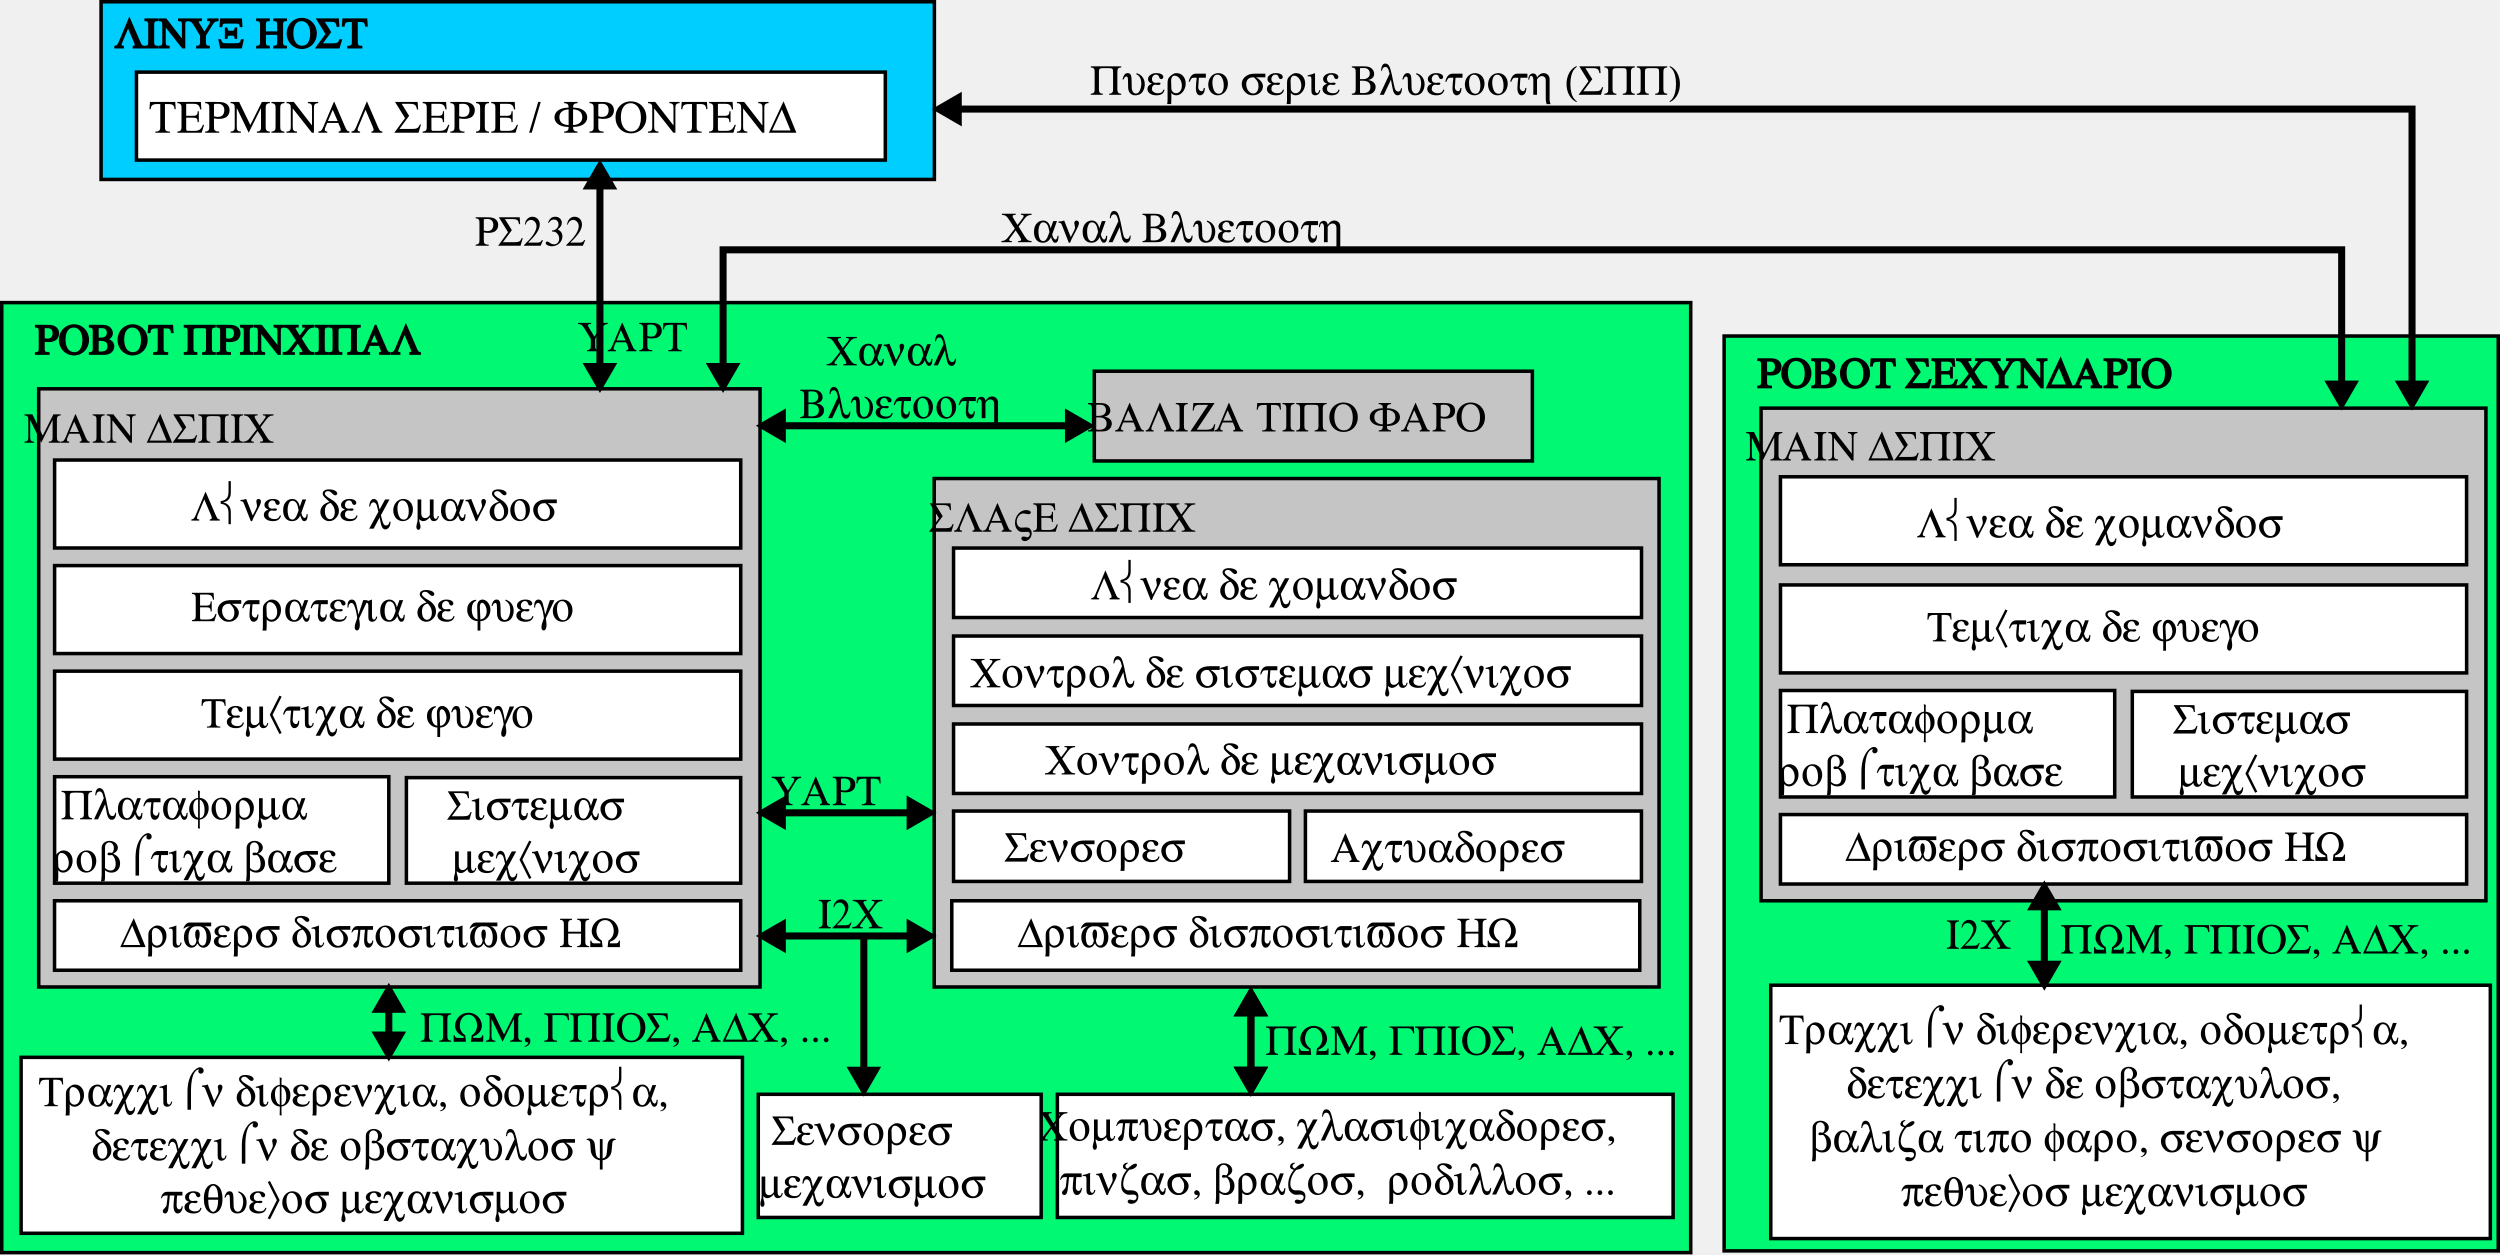
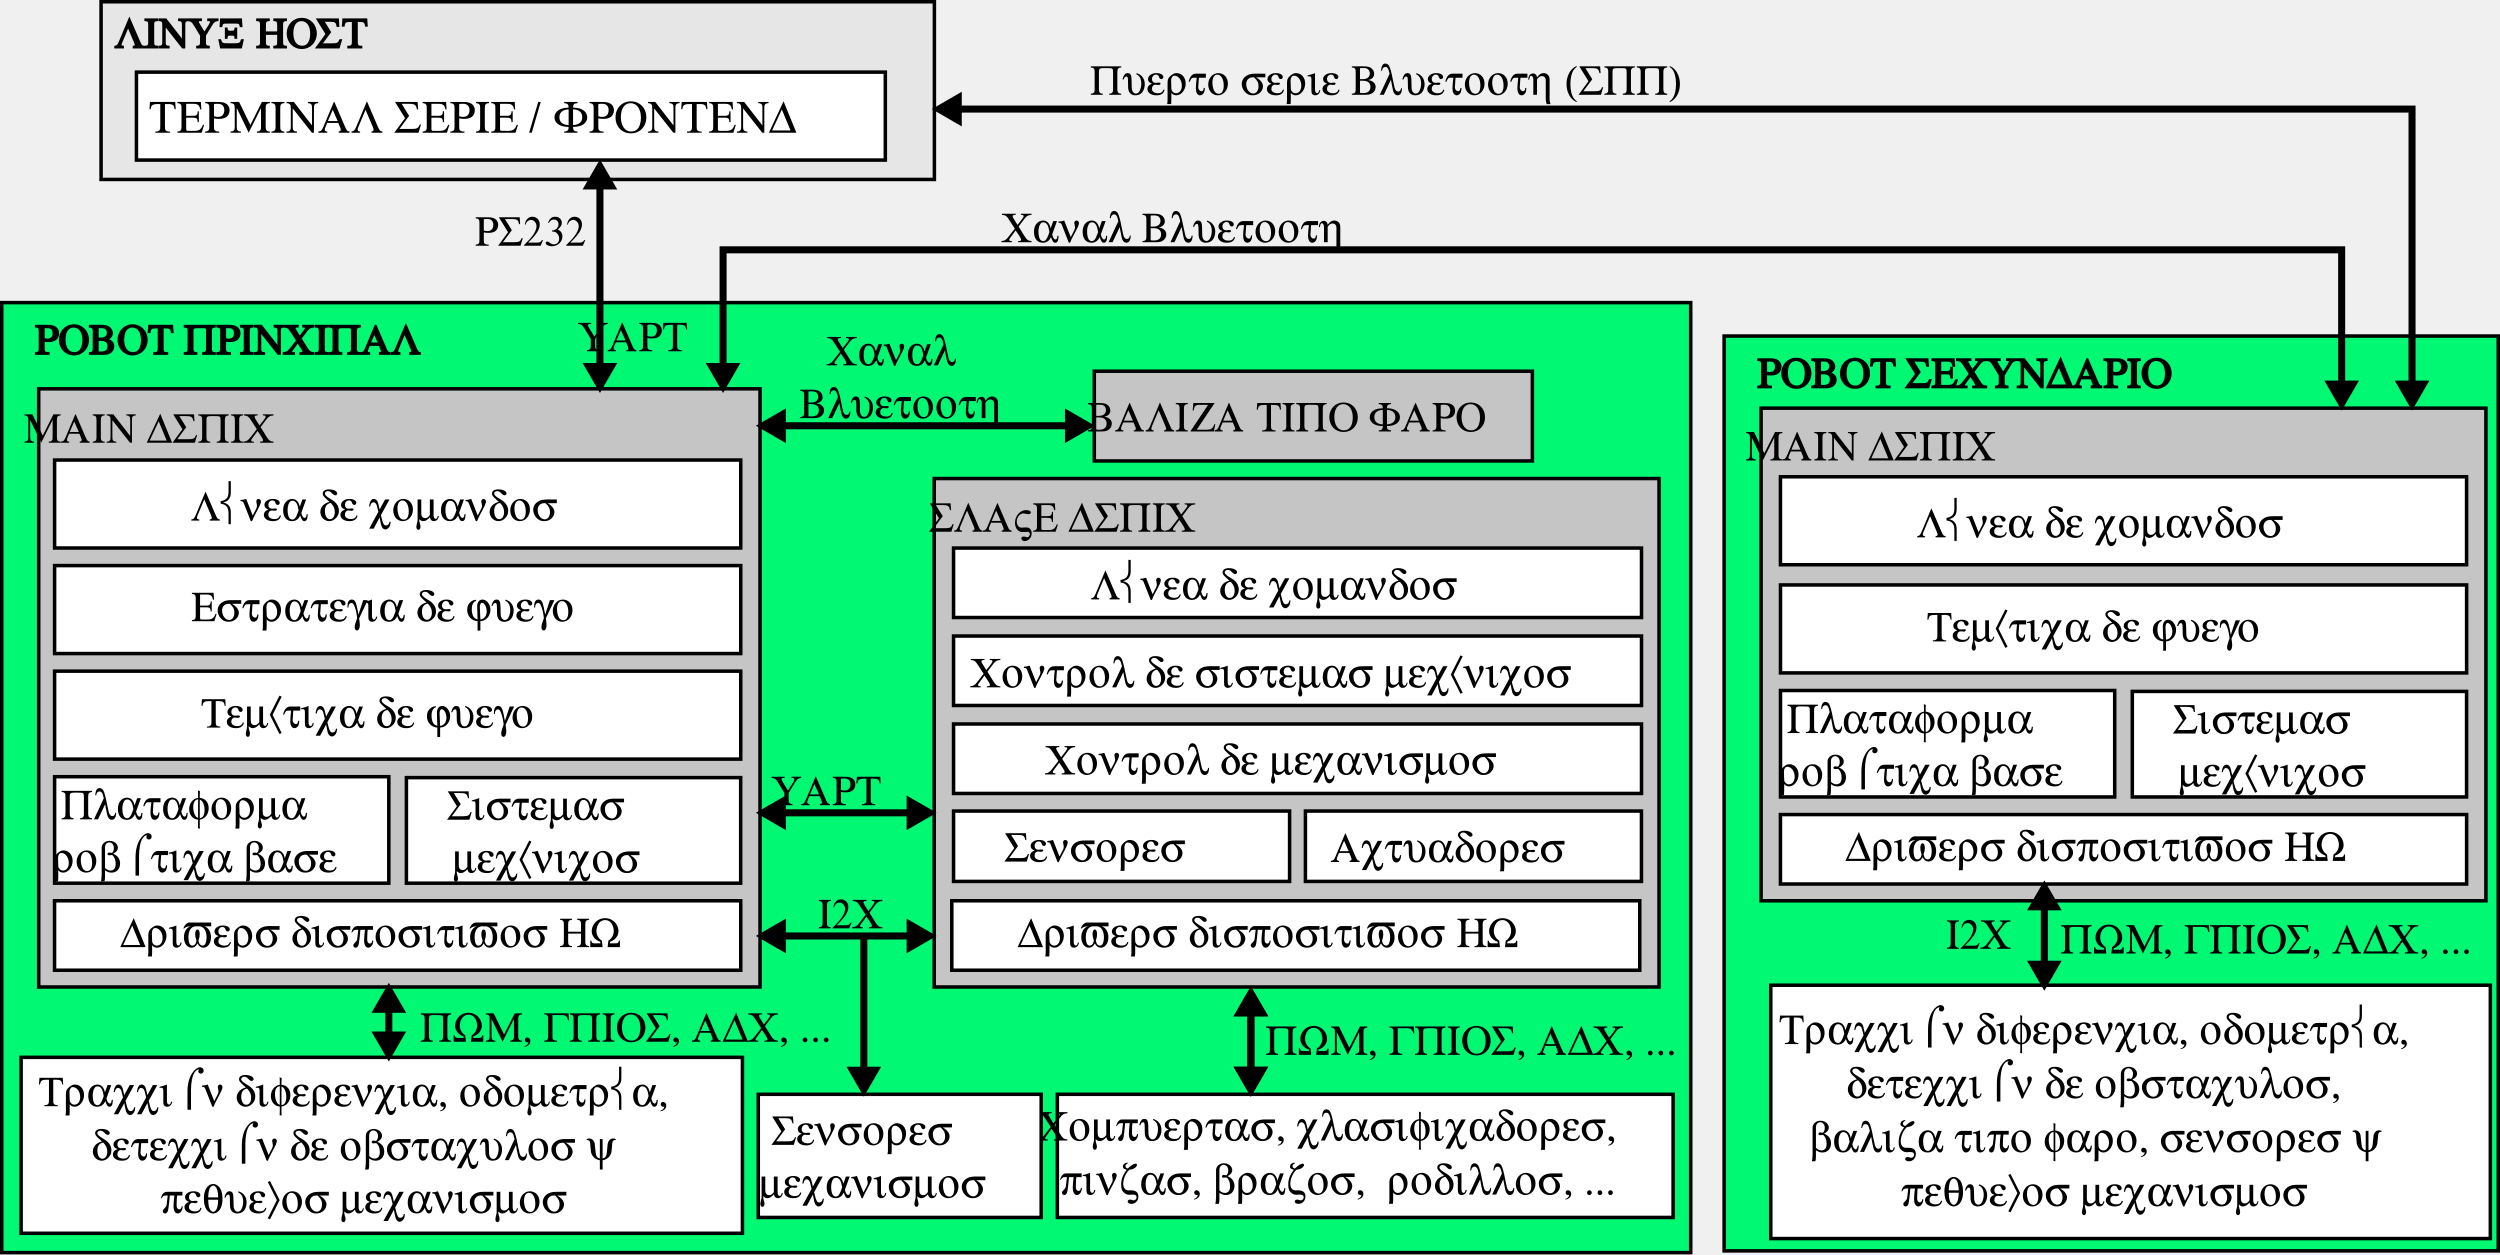
<svg xmlns="http://www.w3.org/2000/svg" width="710.5" height="356.5" id="svg2" version="1.1">
  <defs id="defs4">
    <marker orient="auto" refY="0" refX="0" id="TriangleOutM" style="overflow:visible">
      <path id="path7772" d="m 5.77,0 -8.65,5 0,-10 8.65,5 z" style="fill-rule:evenodd;stroke:#000000;stroke-width:1pt" transform="scale(0.4,0.4)" />
    </marker>
    <marker orient="auto" refY="0" refX="0" id="TriangleInM" style="overflow:visible">
      <path id="path7763" d="m 5.77,0 -8.65,5 0,-10 8.65,5 z" style="fill-rule:evenodd;stroke:#000000;stroke-width:1pt" transform="scale(-0.4,-0.4)" />
    </marker>
    <marker orient="auto" refY="0" refX="0" id="TriangleOutL" style="overflow:visible">
      <path id="path7769" d="m 5.77,0 -8.65,5 0,-10 8.65,5 z" style="fill-rule:evenodd;stroke:#000000;stroke-width:1pt" transform="scale(0.8,0.8)" />
    </marker>
    <marker orient="auto" refY="0" refX="0" id="TriangleInL" style="overflow:visible">
      <path id="path7760" d="m 5.77,0 -8.65,5 0,-10 8.65,5 z" style="fill-rule:evenodd;stroke:#000000;stroke-width:1pt" transform="scale(-0.8,-0.8)" />
    </marker>
    <marker orient="auto" refY="0" refX="0" id="Arrow2Mstart" style="overflow:visible">
      <path id="path7651" style="fill-rule:evenodd;stroke-width:0.625;stroke-linejoin:round" d="M 8.719,4.034 -2.207,0.016 8.719,-4.002 c -1.745,2.372 -1.735,5.617 -6e-7,8.035 z" transform="scale(0.6,0.6)" />
    </marker>
    <marker orient="auto" refY="0" refX="0" id="Arrow2Lstart" style="overflow:visible">
      <path id="path7645" style="fill-rule:evenodd;stroke-width:0.625;stroke-linejoin:round" d="M 8.719,4.034 -2.207,0.016 8.719,-4.002 c -1.745,2.372 -1.735,5.617 -6e-7,8.035 z" transform="matrix(1.1,0,0,1.1,1.1,0)" />
    </marker>
    <marker orient="auto" refY="0" refX="0" id="Arrow1Mend" style="overflow:visible">
      <path id="path7636" d="M 0,0 5,-5 -12.5,0 5,5 0,0 z" style="fill-rule:evenodd;stroke:#000000;stroke-width:1pt" transform="matrix(-0.4,0,0,-0.4,-4,0)" />
    </marker>
    <marker orient="auto" refY="0" refX="0" id="Arrow1Mstart" style="overflow:visible">
      <path id="path7633" d="M 0,0 5,-5 -12.5,0 5,5 0,0 z" style="fill-rule:evenodd;stroke:#000000;stroke-width:1pt" transform="matrix(0.4,0,0,0.4,4,0)" />
    </marker>
    <marker orient="auto" refY="0" refX="0" id="Arrow1Lend" style="overflow:visible">
      <path id="path3855" d="M 0,0 5,-5 -12.5,0 5,5 0,0 z" style="fill-rule:evenodd;stroke:#000000;stroke-width:1pt" transform="matrix(-0.8,0,0,-0.8,-10,0)" />
    </marker>
    <marker orient="auto" refY="0" refX="0" id="Arrow1Lstart" style="overflow:visible">
      <path id="path3852" d="M 0,0 5,-5 -12.5,0 5,5 0,0 z" style="fill-rule:evenodd;stroke:#000000;stroke-width:1pt" transform="matrix(0.8,0,0,0.8,10,0)" />
    </marker>
    <marker orient="auto" refY="0" refX="0" id="TriangleInM-5" style="overflow:visible">
      <path id="path7763-9" d="m 5.77,0 -8.65,5 0,-10 8.65,5 z" style="fill-rule:evenodd;stroke:#000000;stroke-width:1pt" transform="scale(-0.4,-0.4)" />
    </marker>
    <marker orient="auto" refY="0" refX="0" id="TriangleOutM-9" style="overflow:visible">
      <path id="path7772-1" d="m 5.77,0 -8.65,5 0,-10 8.65,5 z" style="fill-rule:evenodd;stroke:#000000;stroke-width:1pt" transform="scale(0.4,0.4)" />
    </marker>
    <marker orient="auto" refY="0" refX="0" id="TriangleInM-0" style="overflow:visible">
      <path id="path7763-7" d="m 5.77,0 -8.65,5 0,-10 8.65,5 z" style="fill-rule:evenodd;stroke:#000000;stroke-width:1pt" transform="scale(-0.4,-0.4)" />
    </marker>
    <marker orient="auto" refY="0" refX="0" id="TriangleOutM-5" style="overflow:visible">
      <path id="path7772-8" d="m 5.77,0 -8.65,5 0,-10 8.65,5 z" style="fill-rule:evenodd;stroke:#000000;stroke-width:1pt" transform="scale(0.4,0.4)" />
    </marker>
    <marker orient="auto" refY="0" refX="0" id="TriangleInM-9" style="overflow:visible">
      <path id="path7763-6" d="m 5.77,0 -8.65,5 0,-10 8.65,5 z" style="fill-rule:evenodd;stroke:#000000;stroke-width:1pt" transform="scale(-0.4,-0.4)" />
    </marker>
    <marker orient="auto" refY="0" refX="0" id="TriangleOutM-1" style="overflow:visible">
      <path id="path7772-0" d="m 5.77,0 -8.65,5 0,-10 8.65,5 z" style="fill-rule:evenodd;stroke:#000000;stroke-width:1pt" transform="scale(0.4,0.4)" />
    </marker>
    <marker orient="auto" refY="0" refX="0" id="TriangleInM-2" style="overflow:visible">
      <path id="path7763-2" d="m 5.77,0 -8.65,5 0,-10 8.65,5 z" style="fill-rule:evenodd;stroke:#000000;stroke-width:1pt" transform="scale(-0.4,-0.4)" />
    </marker>
    <marker orient="auto" refY="0" refX="0" id="TriangleOutM-2" style="overflow:visible">
      <path id="path7772-05" d="m 5.77,0 -8.65,5 0,-10 8.65,5 z" style="fill-rule:evenodd;stroke:#000000;stroke-width:1pt" transform="scale(0.4,0.4)" />
    </marker>
    <marker orient="auto" refY="0" refX="0" id="TriangleInM-02" style="overflow:visible">
      <path id="path7763-8" d="m 5.77,0 -8.65,5 0,-10 8.65,5 z" style="fill-rule:evenodd;stroke:#000000;stroke-width:1pt" transform="scale(-0.4,-0.4)" />
    </marker>
    <marker orient="auto" refY="0" refX="0" id="TriangleOutM-3" style="overflow:visible">
      <path id="path7772-80" d="m 5.77,0 -8.65,5 0,-10 8.65,5 z" style="fill-rule:evenodd;stroke:#000000;stroke-width:1pt" transform="scale(0.4,0.4)" />
    </marker>
    <marker orient="auto" refY="0" refX="0" id="TriangleInM-09" style="overflow:visible">
      <path id="path7763-1" d="m 5.77,0 -8.65,5 0,-10 8.65,5 z" style="fill-rule:evenodd;stroke:#000000;stroke-width:1pt" transform="scale(-0.4,-0.4)" />
    </marker>
    <marker orient="auto" refY="0" refX="0" id="TriangleOutM-96" style="overflow:visible">
      <path id="path7772-2" d="m 5.77,0 -8.65,5 0,-10 8.65,5 z" style="fill-rule:evenodd;stroke:#000000;stroke-width:1pt" transform="scale(0.4,0.4)" />
    </marker>
    <marker orient="auto" refY="0" refX="0" id="TriangleInM-4" style="overflow:visible">
      <path id="path7763-4" d="m 5.77,0 -8.65,5 0,-10 8.65,5 z" style="fill-rule:evenodd;stroke:#000000;stroke-width:1pt" transform="scale(-0.4,-0.4)" />
    </marker>
    <marker orient="auto" refY="0" refX="0" id="TriangleOutM-99" style="overflow:visible">
      <path id="path7772-3" d="m 5.77,0 -8.65,5 0,-10 8.65,5 z" style="fill-rule:evenodd;stroke:#000000;stroke-width:1pt" transform="scale(0.4,0.4)" />
    </marker>
  </defs>
  <g id="layer1" transform="translate(-84.49999,-61.36218)">
    <rect style="fill:#00f873;fill-opacity:1;stroke:#000000;stroke-width:1;stroke-miterlimit:4;stroke-opacity:1;stroke-dasharray:none;stroke-dashoffset:0" id="rect2985-3-3-9-0-7-7-5-8" width="220" height="260" x="574.5" y="156.862" />
    <rect style="fill:#c5c5c5;fill-opacity:1;stroke:#000000;stroke-width:1;stroke-miterlimit:4;stroke-opacity:1;stroke-dasharray:none;stroke-dashoffset:0" id="rect2985-3-3-9-0-7-7-56" width="206" height="140" x="585" y="177.362" />
    <rect style="fill:#ffffff;fill-opacity:1;stroke:#000000;stroke-width:1;stroke-miterlimit:4;stroke-opacity:1;stroke-dasharray:none;stroke-dashoffset:0" id="rect2985-3-3-5-1-1-1" width="195" height="25" x="590.516" y="227.603" />
    <text xml:space="preserve" style="font-size:12px;font-style:normal;font-variant:normal;font-weight:normal;font-stretch:normal;text-align:center;line-height:125%;letter-spacing:0px;word-spacing:0px;text-anchor:middle;fill:#000000;fill-opacity:1;stroke:none;font-family:Symbol;-inkscape-font-specification:Symbol" x="623.569" y="192.221" id="text5782-4-9-5">
      <tspan id="tspan5784-9-2-9" x="623.569" y="192.221">MAIN DSPIC</tspan>
    </text>
    <rect style="fill:#ffffff;fill-opacity:1;stroke:#000000;stroke-width:1;stroke-miterlimit:4;stroke-opacity:1;stroke-dasharray:none;stroke-dashoffset:0" id="rect2985-3-3-2-0-8-2-8" width="195" height="25" x="590.5" y="196.862" />
    <text xml:space="preserve" style="font-size:12px;font-style:normal;font-variant:normal;font-weight:normal;font-stretch:normal;line-height:125%;letter-spacing:0px;word-spacing:0px;fill:#000000;fill-opacity:1;stroke:none;font-family:Symbol;-inkscape-font-specification:Symbol" x="629.289" y="214.076" id="text5648-7-2-2-4">
      <tspan id="tspan5650-1-6-8-8" x="629.289" y="214.076">Línea de comandos</tspan>
    </text>
    <text xml:space="preserve" style="font-size:12px;font-style:normal;font-variant:normal;font-weight:normal;font-stretch:normal;line-height:125%;letter-spacing:0px;word-spacing:0px;fill:#000000;fill-opacity:1;stroke:none;font-family:Symbol;-inkscape-font-specification:Symbol" x="631.862" y="243.654" id="text5640-2-0-1">
      <tspan id="tspan5642-5-6-0" x="631.862" y="243.654">Temática de juego</tspan>
    </text>
    <rect style="fill:#ffffff;fill-opacity:1;stroke:#000000;stroke-width:1;stroke-miterlimit:4;stroke-opacity:1;stroke-dasharray:none;stroke-dashoffset:0" id="rect2985-3-7-7-4" width="195.016" height="19.741" x="590.5" y="292.862" />
    <text xml:space="preserve" style="font-size:12px;font-style:normal;font-variant:normal;font-weight:normal;font-stretch:normal;text-align:center;line-height:100%;letter-spacing:0px;word-spacing:0px;writing-mode:lr-tb;text-anchor:middle;fill:#000000;fill-opacity:1;stroke:none;font-family:Symbol;-inkscape-font-specification:Symbol" x="687.612" y="306.043" id="text5603-7-6-0-4">
      <tspan id="tspan5605-5-0-9-4" x="687.612" y="306.043">Drivers dispositivos HW</tspan>
    </text>
    <rect style="fill:#ffffff;fill-opacity:1;stroke:#000000;stroke-width:1;stroke-miterlimit:4;stroke-opacity:1;stroke-dasharray:none;stroke-dashoffset:0" id="rect2985-3-3-5-1-2-9-7" width="94.984" height="30.259" x="590.516" y="257.603" />
    <text xml:space="preserve" style="font-size:12px;font-style:normal;font-variant:normal;font-weight:normal;font-stretch:normal;text-align:center;line-height:125%;letter-spacing:0px;word-spacing:0px;text-anchor:middle;fill:#000000;fill-opacity:1;stroke:none;font-family:Symbol;-inkscape-font-specification:Symbol" x="637.782" y="269.706" id="text5636-1-3-63">
      <tspan id="tspan5638-0-6-1" x="637.782" y="269.706">Plataforma</tspan>
      <tspan id="tspan4813-7" x="637.782" y="284.706">robótica base</tspan>
    </text>
    <rect style="fill:#ffffff;fill-opacity:1;stroke:#000000;stroke-width:1;stroke-miterlimit:4;stroke-opacity:1;stroke-dasharray:none;stroke-dashoffset:0" id="rect2985-3-3-5-1-2-9-3-5" width="95" height="30" x="690.5" y="257.862" />
    <text id="text4815-9" y="269.836" x="737.751" style="font-size:12px;font-style:normal;font-variant:normal;font-weight:normal;font-stretch:normal;text-align:center;line-height:125%;letter-spacing:0px;word-spacing:0px;text-anchor:middle;fill:#000000;fill-opacity:1;stroke:none;font-family:Symbol;-inkscape-font-specification:Symbol" xml:space="preserve">
      <tspan y="269.836" x="737.751" id="tspan5211-62">Sistemas</tspan>
      <tspan y="284.836" x="737.751" id="tspan5253-1">mecánicos</tspan>
    </text>
    <rect style="fill:#ffffff;fill-opacity:1;stroke:#000000;stroke-width:1;stroke-miterlimit:4;stroke-opacity:1;stroke-dasharray:none;stroke-dashoffset:0" id="rect2985-3-3-9-0-7-7-0-5-6-7" width="204.5" height="72" x="587.75" y="341.362" />
    <text xml:space="preserve" style="font-size:12px;font-style:normal;font-variant:normal;font-weight:normal;font-stretch:normal;text-align:center;line-height:125%;letter-spacing:0px;word-spacing:0px;text-anchor:middle;fill:#000000;fill-opacity:1;stroke:none;font-family:Symbol;-inkscape-font-specification:Symbol" x="690.018" y="358.079" id="text5648-7-2-7-4-5-6">
      <tspan x="691.518" y="358.079" id="tspan5454-0">Tracción diferencia, odometría, </tspan>
      <tspan x="691.518" y="373.413" id="tspan6231">detección de obstaculos, </tspan>
      <tspan x="691.928" y="388.747" id="tspan6136">baliza tipo faro, sensores y </tspan>
      <tspan x="690.018" y="404.081" id="tspan6227">pequeños mecanismos</tspan>
    </text>
    <text xml:space="preserve" style="font-size:12px;font-style:normal;font-variant:normal;font-weight:normal;font-stretch:normal;line-height:125%;letter-spacing:0px;word-spacing:0px;fill:#000000;fill-opacity:1;stroke:none;font-family:Symbol;-inkscape-font-specification:Symbol" x="670" y="332.362" id="text5365-4-0">
      <tspan id="tspan5367-5-9" x="670" y="332.362">PWM, GPIOS, ADC, ...</tspan>
    </text>
    <text xml:space="preserve" style="font-size:12px;font-style:normal;font-variant:normal;font-weight:normal;font-stretch:normal;line-height:125%;letter-spacing:0px;word-spacing:0px;fill:#000000;fill-opacity:1;stroke:none;font-family:Symbol;-inkscape-font-specification:Symbol" x="583.582" y="171.721" id="text5523-4">
      <tspan id="tspan5525-6" x="583.582" y="171.721" style="font-weight:bold;-inkscape-font-specification:Symbol Bold;font-size:12px">ROBOT SECUNDARIO</tspan>
    </text>
    <path id="path18780-5" d="m 665.5,337.246 0,-20" style="fill:none;stroke:#000000;stroke-width:2;stroke-linecap:butt;stroke-linejoin:miter;stroke-miterlimit:4;stroke-opacity:1;stroke-dasharray:none;marker-start:url(#TriangleInM);marker-end:url(#TriangleOutM)" />
    <text xml:space="preserve" style="font-size:10px;font-style:normal;font-variant:normal;font-weight:normal;font-stretch:normal;text-align:center;line-height:125%;letter-spacing:0px;word-spacing:0px;text-anchor:middle;fill:#000000;fill-opacity:1;stroke:none;font-family:Symbol;-inkscape-font-specification:Symbol" x="430.159" y="232.118" id="text5719">
      <tspan id="tspan5721" x="430.159" y="232.118" />
    </text>
    <text xml:space="preserve" style="font-size:10px;font-style:normal;font-variant:normal;font-weight:normal;font-stretch:normal;text-align:center;line-height:125%;letter-spacing:0px;word-spacing:0px;text-anchor:middle;fill:#000000;fill-opacity:1;stroke:none;font-family:Symbol;-inkscape-font-specification:Symbol" x="214.152" y="97.768" id="text5778">
      <tspan id="tspan5780" x="214.152" y="97.768" />
    </text>
    <text xml:space="preserve" style="font-size:10px;font-style:normal;font-variant:normal;font-weight:normal;font-stretch:normal;text-align:center;line-height:125%;letter-spacing:0px;word-spacing:0px;text-anchor:middle;fill:#000000;fill-opacity:1;stroke:none;font-family:Symbol;-inkscape-font-specification:Symbol" x="679.328" y="232.118" id="text5719-6">
      <tspan id="tspan5721-8" x="679.328" y="232.118" />
    </text>
    <text xml:space="preserve" style="font-size:10px;font-style:normal;font-variant:normal;font-weight:normal;font-stretch:normal;text-align:center;line-height:125%;letter-spacing:0px;word-spacing:0px;text-anchor:middle;fill:#000000;fill-opacity:1;stroke:none;font-family:Symbol;-inkscape-font-specification:Symbol" x="445.982" y="79.08" id="text5885">
      <tspan id="tspan5887" x="445.982" y="79.08" />
    </text>
    <text xml:space="preserve" style="font-size:10px;font-style:normal;font-variant:normal;font-weight:normal;font-stretch:normal;text-align:center;line-height:125%;letter-spacing:0px;word-spacing:0px;text-anchor:middle;fill:#000000;fill-opacity:1;stroke:none;font-family:Symbol;-inkscape-font-specification:Symbol" x="535.886" y="70.494" id="text5778-9">
      <tspan id="tspan5780-1" x="535.886" y="70.494" />
    </text>
    <text xml:space="preserve" style="font-size:10px;font-style:normal;font-variant:normal;font-weight:normal;font-stretch:normal;line-height:125%;letter-spacing:0px;word-spacing:0px;fill:#000000;fill-opacity:1;stroke:none;font-family:Symbol;-inkscape-font-specification:Symbol" x="192.857" y="111.561" id="text4240" transform="translate(21.47346,-5.454824)">
      <tspan id="tspan4242" x="192.857" y="111.561" />
    </text>
    <g id="g4064" transform="translate(-5.00001,-64.99999)">
-       <rect y="126.862" x="118.228" height="50.5" width="236.825" id="rect2985-3-3-9-0-8" style="fill:#00ceff;fill-opacity:1;stroke:#000000;stroke-width:1;stroke-miterlimit:4;stroke-opacity:1;stroke-dasharray:none;stroke-dashoffset:0" />
+       <rect y="126.862" x="118.228" height="50.5" width="236.825" id="rect2985-3-3-9-0-8" style="fill:#e6e6e6;fill-opacity:1;stroke:#000000;stroke-width:1;stroke-miterlimit:4;stroke-opacity:1;stroke-dasharray:none;stroke-dashoffset:0" />
      <text id="text5782-9" y="140.138" x="168.256" style="font-size:12px;font-style:normal;font-variant:normal;font-weight:bold;font-stretch:normal;text-align:center;line-height:125%;letter-spacing:0px;word-spacing:0px;text-anchor:middle;fill:#000000;fill-opacity:1;stroke:none;font-family:Symbol;-inkscape-font-specification:Symbol Bold" xml:space="preserve">
        <tspan y="140.138" x="168.256" id="tspan5784-6">LINUX HOST</tspan>
      </text>
      <rect y="146.862" x="128.279" height="24.995" width="212.83" id="rect2985-3-3-2-2" style="fill:#ffffff;fill-opacity:1;stroke:#000000;stroke-width:1;stroke-miterlimit:4;stroke-opacity:1;stroke-dasharray:none;stroke-dashoffset:0" />
      <text id="text5656" y="164.092" x="235.094" style="font-size:13px;font-style:normal;font-variant:normal;font-weight:normal;font-stretch:normal;text-align:center;line-height:125%;letter-spacing:0px;word-spacing:0px;text-anchor:middle;fill:#000000;fill-opacity:1;stroke:none;font-family:Symbol;-inkscape-font-specification:Symbol" xml:space="preserve">
        <tspan id="tspan4238" y="164.092" x="235.094">TERMINAL SERIE / FRONTEND</tspan>
      </text>
    </g>
    <text xml:space="preserve" style="font-size:12px;font-style:normal;font-variant:normal;font-weight:normal;font-stretch:normal;line-height:125%;letter-spacing:0px;word-spacing:0px;fill:#000000;fill-opacity:1;stroke:none;font-family:Symbol;-inkscape-font-specification:Symbol" x="219.339" y="131.192" id="text5260">
      <tspan x="219.339" y="131.192" id="tspan13231">RS232</tspan>
    </text>
    <rect style="fill:#00f873;fill-opacity:1;stroke:#000000;stroke-width:1;stroke-miterlimit:4;stroke-opacity:1;stroke-dasharray:none;stroke-dashoffset:0" id="rect2985-3-3-9-0-7-7-5" width="480" height="270" x="85" y="147.362" />
    <rect style="fill:#c5c5c5;fill-opacity:1;stroke:#000000;stroke-width:1;stroke-miterlimit:4;stroke-opacity:1;stroke-dasharray:none;stroke-dashoffset:0" id="rect2985-3-3-9-0-7-7" width="205" height="170" x="95.5" y="171.862" />
    <rect style="fill:#ffffff;fill-opacity:1;stroke:#000000;stroke-width:1;stroke-miterlimit:4;stroke-opacity:1;stroke-dasharray:none;stroke-dashoffset:0" id="rect2985-3-3-5-1-1" width="195" height="25" x="100.016" y="252.103" />
    <rect style="fill:#ffffff;fill-opacity:1;stroke:#000000;stroke-width:1;stroke-miterlimit:4;stroke-opacity:1;stroke-dasharray:none;stroke-dashoffset:0" id="rect2985-3-3-2-0-8" width="195" height="25" x="100.016" y="222.103" />
    <text xml:space="preserve" style="font-size:12px;font-style:normal;font-variant:normal;font-weight:normal;font-stretch:normal;text-align:center;line-height:125%;letter-spacing:0px;word-spacing:0px;text-anchor:middle;fill:#000000;fill-opacity:1;stroke:none;font-family:Symbol;-inkscape-font-specification:Symbol" x="134.283" y="187.192" id="text5782-4-9">
      <tspan id="tspan5784-9-2" x="134.283" y="187.192">MAIN DSPIC</tspan>
    </text>
    <rect style="fill:#ffffff;fill-opacity:1;stroke:#000000;stroke-width:1;stroke-miterlimit:4;stroke-opacity:1;stroke-dasharray:none;stroke-dashoffset:0" id="rect2985-3-3-2-0-8-2" width="195" height="25" x="100.016" y="192.103" />
    <text xml:space="preserve" style="font-size:12px;font-style:normal;font-variant:normal;font-weight:normal;font-stretch:normal;line-height:125%;letter-spacing:0px;word-spacing:0px;fill:#000000;fill-opacity:1;stroke:none;font-family:Symbol;-inkscape-font-specification:Symbol" x="138.805" y="209.317" id="text5648-7-2-2">
      <tspan id="tspan5650-1-6-8" x="138.805" y="209.317">Línea de comandos</tspan>
    </text>
    <text xml:space="preserve" style="font-size:12px;font-style:normal;font-variant:normal;font-weight:normal;font-stretch:normal;line-height:125%;letter-spacing:0px;word-spacing:0px;fill:#000000;fill-opacity:1;stroke:none;font-family:Symbol;-inkscape-font-specification:Symbol" x="141.362" y="268.154" id="text5640-2-0">
      <tspan id="tspan5642-5-6" x="141.362" y="268.154">Temática de juego</tspan>
    </text>
    <text xml:space="preserve" style="font-size:12px;font-style:normal;font-variant:normal;font-weight:normal;font-stretch:normal;line-height:125%;letter-spacing:0px;word-spacing:0px;fill:#000000;fill-opacity:1;stroke:none;font-family:Symbol;-inkscape-font-specification:Symbol" x="138.658" y="237.914" id="text5648-7-2">
      <tspan id="tspan5650-1-6" x="138.658" y="237.914">Estrategia de juego</tspan>
    </text>
    <path style="fill:none;stroke:#000000;stroke-width:1px;stroke-linecap:butt;stroke-linejoin:miter;stroke-opacity:1" d="m 462.24,323.697 0,0" id="path5971" />
    <rect style="fill:#ffffff;fill-opacity:1;stroke:#000000;stroke-width:1;stroke-miterlimit:4;stroke-opacity:1;stroke-dasharray:none;stroke-dashoffset:0" id="rect2985-3-7-7" width="195.016" height="19.741" x="100" y="317.362" />
    <text xml:space="preserve" style="font-size:12px;font-style:normal;font-variant:normal;font-weight:normal;font-stretch:normal;text-align:center;line-height:100%;letter-spacing:0px;word-spacing:0px;writing-mode:lr-tb;text-anchor:middle;fill:#000000;fill-opacity:1;stroke:none;font-family:Symbol;-inkscape-font-specification:Symbol" x="196.919" y="330.543" id="text5603-7-6-0">
      <tspan id="tspan5605-5-0-9" x="198.829" y="330.543">Drivers dispositivos HW </tspan>
    </text>
    <rect style="fill:#ffffff;fill-opacity:1;stroke:#000000;stroke-width:1;stroke-miterlimit:4;stroke-opacity:1;stroke-dasharray:none;stroke-dashoffset:0" id="rect2985-3-3-5-1-2-9" width="94.984" height="30.259" x="100.016" y="282.103" />
    <text xml:space="preserve" style="font-size:12px;font-style:normal;font-variant:normal;font-weight:normal;font-stretch:normal;text-align:center;line-height:125%;letter-spacing:0px;word-spacing:0px;text-anchor:middle;fill:#000000;fill-opacity:1;stroke:none;font-family:Symbol;-inkscape-font-specification:Symbol" x="147.282" y="294.206" id="text5636-1-3">
      <tspan id="tspan5638-0-6" x="147.282" y="294.206">Plataforma</tspan>
      <tspan id="tspan4813" x="147.282" y="309.206">robótica base</tspan>
    </text>
    <rect style="fill:#ffffff;fill-opacity:1;stroke:#000000;stroke-width:1;stroke-miterlimit:4;stroke-opacity:1;stroke-dasharray:none;stroke-dashoffset:0" id="rect2985-3-3-5-1-2-9-3" width="95" height="30" x="200" y="282.362" />
    <text id="text4815" y="294.336" x="247.251" style="font-size:12px;font-style:normal;font-variant:normal;font-weight:normal;font-stretch:normal;text-align:center;line-height:125%;letter-spacing:0px;word-spacing:0px;text-anchor:middle;fill:#000000;fill-opacity:1;stroke:none;font-family:Symbol;-inkscape-font-specification:Symbol" xml:space="preserve">
      <tspan y="294.336" x="247.251" id="tspan5211">Sistemas</tspan>
      <tspan y="309.336" x="247.251" id="tspan5253">mecánicos</tspan>
    </text>
    <rect style="fill:#c5c5c5;fill-opacity:1;stroke:#000000;stroke-width:1;stroke-miterlimit:4;stroke-opacity:1;stroke-dasharray:none;stroke-dashoffset:0" id="rect2985-3-3-9-0-7-7-0" width="206" height="144.5" x="350" y="197.362" />
    <rect style="fill:#ffffff;fill-opacity:1;stroke:#000000;stroke-width:1;stroke-miterlimit:4;stroke-opacity:1;stroke-dasharray:none;stroke-dashoffset:0" id="rect2985-3-3-5-1-1-2" width="195.516" height="19.741" x="355.5" y="267.121" />
    <rect style="fill:#ffffff;fill-opacity:1;stroke:#000000;stroke-width:1;stroke-miterlimit:4;stroke-opacity:1;stroke-dasharray:none;stroke-dashoffset:0" id="rect2985-3-3-2-0-8-3" width="195.516" height="19.741" x="355.5" y="242.121" />
    <text xml:space="preserve" style="font-size:12px;font-style:normal;font-variant:normal;font-weight:normal;font-stretch:normal;text-align:center;line-height:125%;letter-spacing:0px;word-spacing:0px;text-anchor:middle;fill:#000000;fill-opacity:1;stroke:none;font-family:Symbol;-inkscape-font-specification:Symbol" x="393.936" y="212.48" id="text5782-4-9-7">
      <tspan id="tspan5784-9-2-5" x="393.936" y="212.48">SLAVE DSPIC</tspan>
    </text>
    <text xml:space="preserve" style="font-size:12px;font-style:normal;font-variant:normal;font-weight:normal;font-stretch:normal;text-align:center;line-height:125%;letter-spacing:0px;word-spacing:0px;text-anchor:middle;fill:#000000;fill-opacity:1;stroke:none;font-family:Symbol;-inkscape-font-specification:Symbol" x="453.217" y="281.465" id="text5640-2-0-8">
      <tspan id="tspan5642-5-6-9" x="453.217" y="281.465">Control de mecanismos</tspan>
    </text>
    <text xml:space="preserve" style="font-size:12px;font-style:normal;font-variant:normal;font-weight:normal;font-stretch:normal;text-align:center;line-height:125%;letter-spacing:0px;word-spacing:0px;text-anchor:middle;fill:#000000;fill-opacity:1;stroke:none;font-family:Symbol;-inkscape-font-specification:Symbol" x="453.217" y="256.705" id="text5648-7-2-7">
      <tspan id="tspan5650-1-6-3" x="453.217" y="256.705">Control de sistemas mecánicos</tspan>
    </text>
    <rect style="fill:#ffffff;fill-opacity:1;stroke:#000000;stroke-width:1;stroke-miterlimit:4;stroke-opacity:1;stroke-dasharray:none;stroke-dashoffset:0" id="rect2985-3-7-7-6" width="195.516" height="19.741" x="355" y="317.362" />
    <text xml:space="preserve" style="font-size:12px;font-style:normal;font-variant:normal;font-weight:normal;font-stretch:normal;text-align:center;line-height:100%;letter-spacing:0px;word-spacing:0px;writing-mode:lr-tb;text-anchor:middle;fill:#000000;fill-opacity:1;stroke:none;font-family:Symbol;-inkscape-font-specification:Symbol" x="452.362" y="330.543" id="text5603-7-6-0-1">
      <tspan id="tspan5605-5-0-9-2" x="452.362" y="330.543">Drivers dispositivos HW</tspan>
    </text>
    <rect style="fill:#ffffff;fill-opacity:1;stroke:#000000;stroke-width:1;stroke-miterlimit:4;stroke-opacity:1;stroke-dasharray:none;stroke-dashoffset:0" id="rect2985-3-3-5-1-2-9-36" width="95.5" height="20" x="355.5" y="291.862" />
    <text xml:space="preserve" style="font-size:12px;font-style:normal;font-variant:normal;font-weight:normal;font-stretch:normal;text-align:center;line-height:125%;letter-spacing:0px;word-spacing:0px;text-anchor:middle;fill:#000000;fill-opacity:1;stroke:none;font-family:Symbol;-inkscape-font-specification:Symbol" x="403.15" y="306.23" id="text5636-1-3-1">
      <tspan id="tspan4813-6" x="403.15" y="306.23">Sensores</tspan>
    </text>
    <rect style="fill:#ffffff;fill-opacity:1;stroke:#000000;stroke-width:1;stroke-miterlimit:4;stroke-opacity:1;stroke-dasharray:none;stroke-dashoffset:0" id="rect2985-3-3-5-1-2-9-3-3" width="95.5" height="20" x="455.5" y="291.862" />
    <text id="text4815-20" y="306.336" x="503.499" style="font-size:12px;font-style:normal;font-variant:normal;font-weight:normal;font-stretch:normal;text-align:center;line-height:125%;letter-spacing:0px;word-spacing:0px;text-anchor:middle;fill:#000000;fill-opacity:1;stroke:none;font-family:Symbol;-inkscape-font-specification:Symbol" xml:space="preserve">
      <tspan y="306.336" x="503.499" id="tspan5211-6">Actuadores</tspan>
    </text>
    <text xml:space="preserve" style="font-size:12px;font-style:normal;font-variant:normal;font-weight:normal;font-stretch:normal;text-align:center;line-height:125%;letter-spacing:0px;word-spacing:0px;text-anchor:middle;fill:#000000;fill-opacity:1;stroke:none;font-family:Symbol;-inkscape-font-specification:Symbol" x="326.859" y="290.192" id="text5288">
      <tspan x="326.859" y="290.192" id="tspan5292">UART</tspan>
    </text>
    <text xml:space="preserve" style="font-size:12px;font-style:normal;font-variant:normal;font-weight:normal;font-stretch:normal;line-height:125%;letter-spacing:0px;word-spacing:0px;fill:#000000;fill-opacity:1;stroke:none;font-family:Symbol;-inkscape-font-specification:Symbol" x="316.822" y="325.192" id="text5296">
      <tspan id="tspan5298" x="316.822" y="325.192">I2C</tspan>
    </text>
    <rect style="fill:#ffffff;fill-opacity:1;stroke:#000000;stroke-width:1;stroke-miterlimit:4;stroke-opacity:1;stroke-dasharray:none;stroke-dashoffset:0" id="rect2985-3-3-9-0-7-7-0-5" width="175" height="35" x="385" y="372.362" />
    <text xml:space="preserve" style="font-size:12px;font-style:normal;font-variant:normal;font-weight:normal;font-stretch:normal;text-align:center;line-height:125%;letter-spacing:0px;word-spacing:0px;text-anchor:middle;fill:#000000;fill-opacity:1;stroke:none;font-family:Symbol;-inkscape-font-specification:Symbol" x="472.163" y="385.506" id="text5648-7-2-7-4">
      <tspan x="473.663" y="385.506" id="tspan5359">Compuertas, clasificadores, </tspan>
      <tspan x="472.163" y="400.84" id="tspan5361">pinzas, brazos,  rodillos, ...</tspan>
    </text>
    <text xml:space="preserve" style="font-size:12px;font-style:normal;font-variant:normal;font-weight:normal;font-stretch:normal;line-height:125%;letter-spacing:0px;word-spacing:0px;fill:#000000;fill-opacity:1;stroke:none;font-family:Symbol;-inkscape-font-specification:Symbol" x="444.019" y="361.162" id="text5365">
      <tspan id="tspan5367" x="444.019" y="361.162">PWM, GPIOS, ADC, ...</tspan>
    </text>
    <rect style="fill:#ffffff;fill-opacity:1;stroke:#000000;stroke-width:1;stroke-miterlimit:4;stroke-opacity:1;stroke-dasharray:none;stroke-dashoffset:0" id="rect2985-3-3-9-0-7-7-0-5-6" width="205" height="50" x="90.5" y="361.862" />
    <text xml:space="preserve" style="font-size:12px;font-style:normal;font-variant:normal;font-weight:normal;font-stretch:normal;text-align:center;line-height:125%;letter-spacing:0px;word-spacing:0px;text-anchor:middle;fill:#000000;fill-opacity:1;stroke:none;font-family:Symbol;-inkscape-font-specification:Symbol" x="195.354" y="375.746" id="text5648-7-2-7-4-5">
      <tspan x="195.354" y="375.746" id="tspan5420">Tracción diferencia, odometría,</tspan>
      <tspan x="195.354" y="391.08" id="tspan5448">detección de obstaculos y</tspan>
      <tspan x="195.354" y="406.08" id="tspan5454">pequeños mecanismos</tspan>
    </text>
    <text xml:space="preserve" style="font-size:12px;font-style:normal;font-variant:normal;font-weight:normal;font-stretch:normal;line-height:125%;letter-spacing:0px;word-spacing:0px;fill:#000000;fill-opacity:1;stroke:none;font-family:Symbol;-inkscape-font-specification:Symbol" x="203.801" y="357.425" id="text5365-4">
      <tspan id="tspan5367-5" x="203.801" y="357.425">PWM, GPIOS, ADC, ...</tspan>
    </text>
    <rect style="fill:#c5c5c5;fill-opacity:1;stroke:#000000;stroke-width:1;stroke-miterlimit:4;stroke-opacity:1;stroke-dasharray:none;stroke-dashoffset:0" id="rect2985-3-3-9-0-7-7-0-5-2" width="124.5" height="25.5" x="395.5" y="166.862" />
    <text xml:space="preserve" style="font-size:12px;font-style:normal;font-variant:normal;font-weight:normal;font-stretch:normal;text-align:center;line-height:125%;letter-spacing:0px;word-spacing:0px;text-anchor:middle;fill:#000000;fill-opacity:1;stroke:none;font-family:Symbol;-inkscape-font-specification:Symbol" x="457.498" y="183.98" id="text5648-7-2-7-4-54">
      <tspan x="457.498" y="183.98" id="tspan5361-4">BALIZA TIPO FARO</tspan>
    </text>
    <text xml:space="preserve" style="font-size:12px;font-style:normal;font-variant:normal;font-weight:normal;font-stretch:normal;text-align:center;line-height:125%;letter-spacing:0px;word-spacing:0px;text-anchor:middle;fill:#000000;fill-opacity:1;stroke:none;font-family:Symbol;-inkscape-font-specification:Symbol" x="425.396" y="130.192" id="text5288-4">
      <tspan x="425.396" y="130.192" id="tspan5292-3">Canal Bluetooth</tspan>
    </text>
    <text xml:space="preserve" style="font-size:12px;font-style:normal;font-variant:normal;font-weight:normal;font-stretch:normal;line-height:125%;letter-spacing:0px;word-spacing:0px;fill:#000000;fill-opacity:1;stroke:none;font-family:Symbol;-inkscape-font-specification:Symbol" x="94.082" y="162.221" id="text5523">
      <tspan id="tspan5525" x="94.082" y="162.221" style="font-weight:bold;-inkscape-font-specification:Symbol Bold;font-size:12px">ROBOT PRINCIPAL</tspan>
    </text>
    <path style="fill:none;stroke:#000000;stroke-width:2;stroke-linecap:butt;stroke-linejoin:miter;stroke-miterlimit:4;stroke-opacity:1;stroke-dasharray:none;marker-start:url(#TriangleInM);marker-end:url(#TriangleOutM)" d="m 255,167.362 0,-55" id="path5258" />
    <path style="fill:none;stroke:#000000;stroke-width:2;stroke-linecap:butt;stroke-linejoin:miter;stroke-miterlimit:4;stroke-opacity:1;stroke-dasharray:none;marker-start:url(#TriangleInM);marker-end:url(#TriangleOutM)" d="m 205.5,106 0,-35 460,0 0,40" id="path17091" transform="translate(84.49999,61.36218)" />
    <path style="fill:none;stroke:#000000;stroke-width:2;stroke-linecap:butt;stroke-linejoin:miter;stroke-miterlimit:4;stroke-opacity:1;stroke-dasharray:none;marker-start:url(#TriangleInM);marker-end:url(#TriangleOutM)" d="m 305,182.362 85,0" id="path5258-4" />
    <text xml:space="preserve" style="font-size:12px;font-style:normal;font-variant:normal;font-weight:normal;font-stretch:normal;text-align:center;line-height:125%;letter-spacing:0px;word-spacing:0px;text-anchor:middle;fill:#000000;fill-opacity:1;stroke:none;font-family:Symbol;-inkscape-font-specification:Symbol" x="347.955" y="165.192" id="text5288-4-9">
      <tspan x="349.865" y="165.192" id="tspan5292-3-1">Canal </tspan>
      <tspan x="347.955" y="180.192" id="tspan18782">Bluetooth</tspan>
    </text>
    <path style="fill:none;stroke:#000000;stroke-width:2;stroke-linecap:butt;stroke-linejoin:miter;stroke-miterlimit:4;stroke-opacity:1;stroke-dasharray:none;marker-start:url(#TriangleInM);marker-end:url(#TriangleOutM)" d="m 440,367.362 0,-20" id="path18786" />
    <path id="path18780" d="m 440,367.362 0,-20" style="fill:none;stroke:#000000;stroke-width:2;stroke-linecap:butt;stroke-linejoin:miter;stroke-miterlimit:4;stroke-opacity:1;stroke-dasharray:none;marker-start:url(#TriangleInM);marker-end:url(#TriangleOutM)" />
    <path style="fill:none;stroke:#000000;stroke-width:2;stroke-linecap:butt;stroke-linejoin:miter;stroke-miterlimit:4;stroke-opacity:1;stroke-dasharray:none;marker-start:url(#TriangleInM);marker-end:url(#TriangleOutM)" d="m 195,357.362 0,-11" id="path5258-7" />
    <rect style="fill:#ffffff;fill-opacity:1;stroke:#000000;stroke-width:1;stroke-miterlimit:4;stroke-opacity:1;stroke-dasharray:none;stroke-dashoffset:0" id="rect2985-3-3-9-0-7-7-0-5-4" width="80.404" height="35" x="300" y="372.362" />
    <text xml:space="preserve" style="font-size:12px;font-style:normal;font-variant:normal;font-weight:normal;font-stretch:normal;text-align:center;line-height:125%;letter-spacing:0px;word-spacing:0px;text-anchor:middle;fill:#000000;fill-opacity:1;stroke:none;font-family:Symbol;-inkscape-font-specification:Symbol" x="339.953" y="386.73" id="text5648-7-2-7-4-8">
      <tspan x="339.953" y="386.73" id="tspan5361-42">Sensores</tspan>
      <tspan id="tspan18217" x="339.953" y="401.73">mecanismos</tspan>
    </text>
    <path style="fill:none;stroke:#000000;stroke-width:2;stroke-linecap:butt;stroke-linejoin:miter;stroke-miterlimit:4;stroke-opacity:1;stroke-dasharray:none;marker-start:url(#TriangleInM);marker-end:none" d="m 330,367.362 0,-40" id="path5258-7-4" />
    <path style="fill:none;stroke:#000000;stroke-width:2;stroke-linecap:butt;stroke-linejoin:miter;stroke-miterlimit:4;stroke-opacity:1;stroke-dasharray:none;marker-start:url(#TriangleInM);marker-end:url(#TriangleOutM)" d="m 345,327.362 -40,0" id="path5258-7-4-5" />
    <text xml:space="preserve" style="font-size:12px;font-style:normal;font-variant:normal;font-weight:normal;font-stretch:normal;text-align:center;line-height:125%;letter-spacing:0px;word-spacing:0px;text-anchor:middle;fill:#000000;fill-opacity:1;stroke:none;font-family:Symbol;-inkscape-font-specification:Symbol" x="271.859" y="161.192" id="text5288-2">
      <tspan x="271.859" y="161.192" id="tspan5292-9">UART</tspan>
    </text>
    <path style="fill:none;stroke:#000000;stroke-width:2;stroke-linecap:butt;stroke-linejoin:miter;stroke-miterlimit:4;stroke-opacity:1;stroke-dasharray:none;marker-start:url(#TriangleInM);marker-end:url(#TriangleOutM)" d="m 345,292.362 -40,0" id="path5258-7-4-5-4" />
    <path style="fill:none;stroke:#000000;stroke-width:2;stroke-linecap:butt;stroke-linejoin:miter;stroke-miterlimit:4;stroke-opacity:1;stroke-dasharray:none;marker-start:url(#TriangleInM);marker-end:url(#TriangleOutM)" d="m 355,92.362 415,0 0,80" id="path17091-6" />
    <text xml:space="preserve" style="font-size:12px;font-style:normal;font-variant:normal;font-weight:normal;font-stretch:normal;text-align:center;line-height:125%;letter-spacing:0px;word-spacing:0px;text-anchor:middle;fill:#000000;fill-opacity:1;stroke:none;font-family:Symbol;-inkscape-font-specification:Symbol" x="485.904" y="88.298" id="text5288-4-0">
      <tspan x="485.904" y="88.298" id="tspan5292-3-5">Puerto serie Bluetooth (SPP)</tspan>
    </text>
    <text xml:space="preserve" style="font-size:10px;font-style:normal;font-variant:normal;font-weight:normal;font-stretch:normal;line-height:125%;letter-spacing:0px;word-spacing:0px;fill:#000000;fill-opacity:1;stroke:none;font-family:Symbol;-inkscape-font-specification:Symbol" x="311.127" y="380.542" id="text22516" transform="translate(84.49999,61.36218)">
      <tspan id="tspan22518" x="311.127" y="380.542" />
    </text>
    <text xml:space="preserve" style="font-size:10px;font-style:normal;font-variant:normal;font-weight:normal;font-stretch:normal;line-height:125%;letter-spacing:0px;word-spacing:0px;fill:#000000;fill-opacity:1;stroke:none;font-family:Symbol;-inkscape-font-specification:Symbol" x="405.75" y="130.75" id="text22590" transform="translate(84.49999,61.36218)">
      <tspan id="tspan22592" x="405.75" y="130.75" />
    </text>
    <text xml:space="preserve" style="font-size:12px;font-style:normal;font-variant:normal;font-weight:normal;font-stretch:normal;line-height:125%;letter-spacing:0px;word-spacing:0px;fill:#000000;fill-opacity:1;stroke:none;font-family:Symbol;-inkscape-font-specification:Symbol" x="637.427" y="331.014" id="text5296-3">
      <tspan id="tspan5298-6" x="637.427" y="331.014">I2C</tspan>
    </text>
    <rect style="fill:#ffffff;fill-opacity:1;stroke:#000000;stroke-width:1;stroke-miterlimit:4;stroke-opacity:1;stroke-dasharray:none;stroke-dashoffset:0" id="rect2985-3-3-2-0-8-3-7" width="195.516" height="19.741" x="355.5" y="217.121" />
    <text xml:space="preserve" style="font-size:12px;font-style:normal;font-variant:normal;font-weight:normal;font-stretch:normal;line-height:125%;letter-spacing:0px;word-spacing:0px;fill:#000000;fill-opacity:1;stroke:none;font-family:Symbol;-inkscape-font-specification:Symbol" x="394.547" y="231.705" id="text5648-7-2-2-5">
      <tspan id="tspan5650-1-6-8-6" x="394.547" y="231.705">Línea de comandos</tspan>
    </text>
  </g>
</svg>
